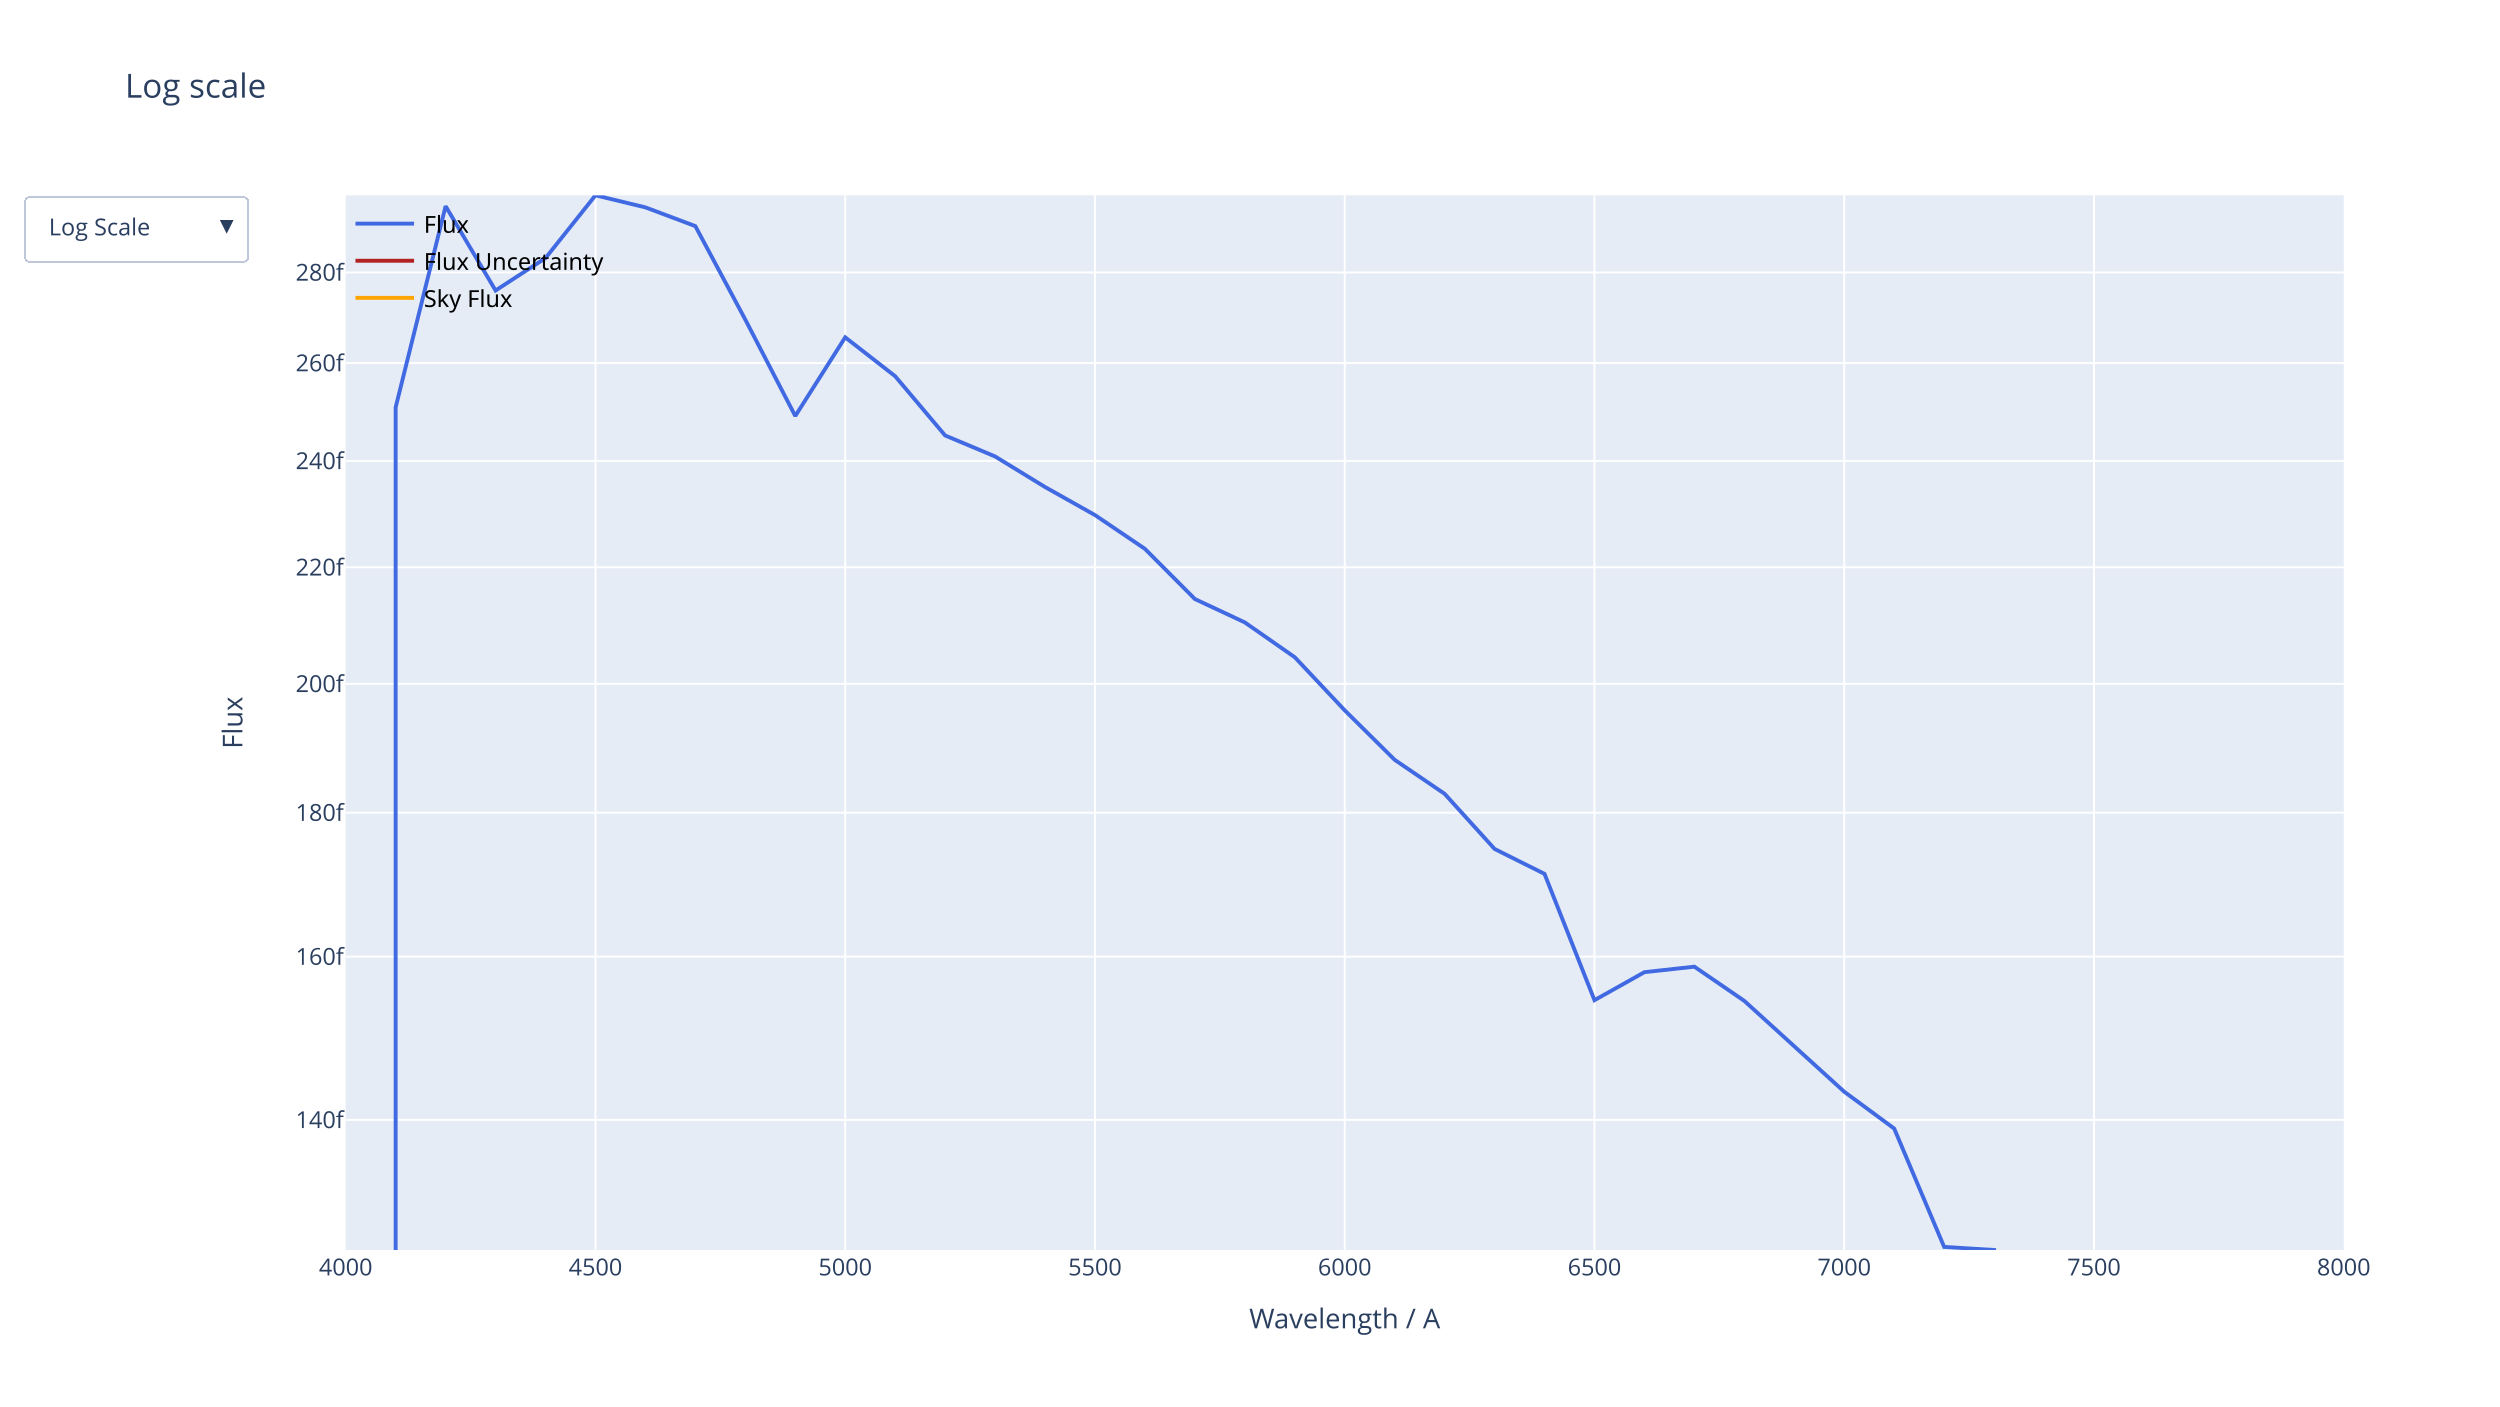
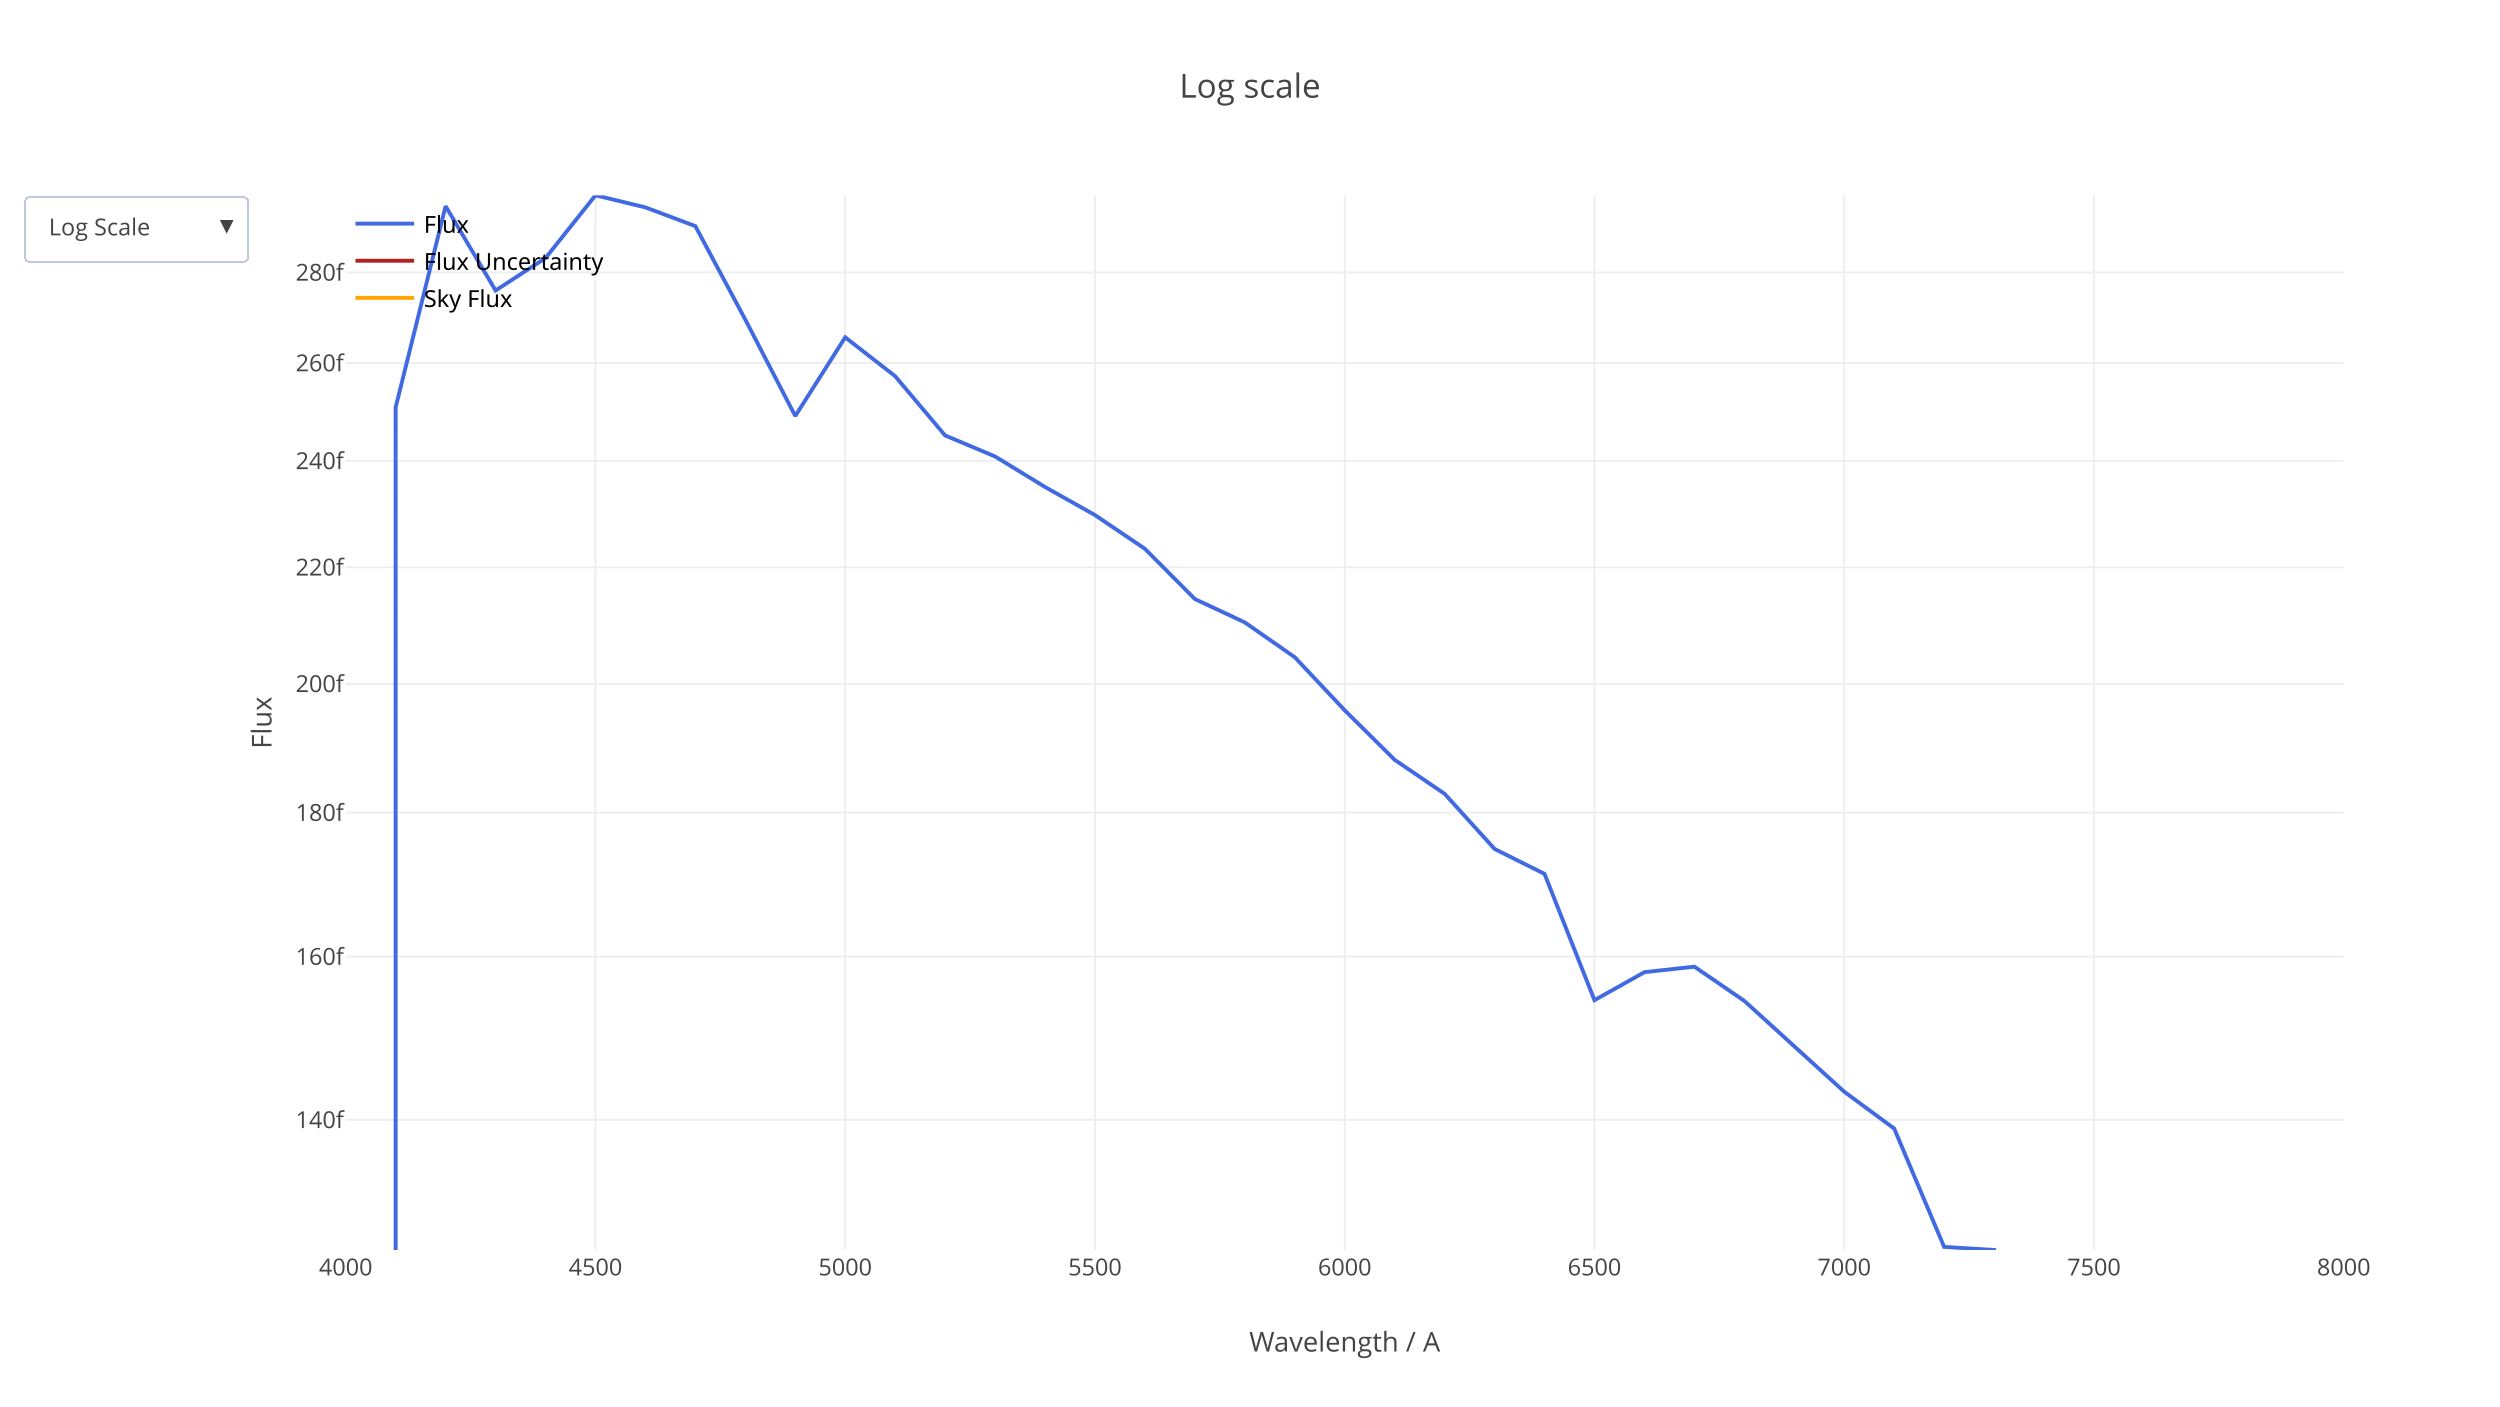
<svg xmlns="http://www.w3.org/2000/svg" class="main-svg" width="1280" height="720" style="" viewBox="0 0 1280 720">
  <rect x="0" y="0" width="1280" height="720" style="fill: rgb(255, 255, 255); fill-opacity: 1;" />
-   <defs id="defs-d07333">
+   <defs id="defs-f63877">
    <g class="clips">
-       <clipPath id="clipd07333xyplot" class="plotclip">
+       <clipPath id="clipf63877xyplot" class="plotclip">
        <rect width="1023" height="540" />
      </clipPath>
-       <clipPath class="axesclip" id="clipd07333x">
+       <clipPath class="axesclip" id="clipf63877x">
        <rect x="177" y="0" width="1023" height="720" />
      </clipPath>
-       <clipPath class="axesclip" id="clipd07333y">
+       <clipPath class="axesclip" id="clipf63877y">
        <rect x="0" y="100" width="1280" height="540" />
      </clipPath>
-       <clipPath class="axesclip" id="clipd07333xy">
+       <clipPath class="axesclip" id="clipf63877xy">
        <rect x="177" y="100" width="1023" height="540" />
      </clipPath>
    </g>
    <g class="gradients" />
  </defs>
-   <g class="bglayer">
-     <rect class="bg" x="177" y="100" width="1023" height="540" style="fill: rgb(229, 236, 246); fill-opacity: 1; stroke-width: 0;" />
-   </g>
+   <g class="bglayer" />
  <g class="layer-below">
    <g class="imagelayer" />
    <g class="shapelayer" />
  </g>
  <g class="cartesianlayer">
    <g class="subplot xy">
      <g class="layer-subplot">
        <g class="shapelayer" />
        <g class="imagelayer" />
      </g>
      <g class="gridlayer">
        <g class="x">
-           <path class="xgrid crisp" transform="translate(304.88,0)" d="M0,100v540" style="stroke: rgb(255, 255, 255); stroke-opacity: 1; stroke-width: 1px;" />
-           <path class="xgrid crisp" transform="translate(432.75,0)" d="M0,100v540" style="stroke: rgb(255, 255, 255); stroke-opacity: 1; stroke-width: 1px;" />
-           <path class="xgrid crisp" transform="translate(560.62,0)" d="M0,100v540" style="stroke: rgb(255, 255, 255); stroke-opacity: 1; stroke-width: 1px;" />
-           <path class="xgrid crisp" transform="translate(688.5,0)" d="M0,100v540" style="stroke: rgb(255, 255, 255); stroke-opacity: 1; stroke-width: 1px;" />
-           <path class="xgrid crisp" transform="translate(816.37,0)" d="M0,100v540" style="stroke: rgb(255, 255, 255); stroke-opacity: 1; stroke-width: 1px;" />
-           <path class="xgrid crisp" transform="translate(944.25,0)" d="M0,100v540" style="stroke: rgb(255, 255, 255); stroke-opacity: 1; stroke-width: 1px;" />
-           <path class="xgrid crisp" transform="translate(1072.12,0)" d="M0,100v540" style="stroke: rgb(255, 255, 255); stroke-opacity: 1; stroke-width: 1px;" />
+           <path class="xgrid crisp" transform="translate(304.88,0)" d="M0,100v540" style="stroke: rgb(238, 238, 238); stroke-opacity: 1; stroke-width: 1px;" />
+           <path class="xgrid crisp" transform="translate(432.75,0)" d="M0,100v540" style="stroke: rgb(238, 238, 238); stroke-opacity: 1; stroke-width: 1px;" />
+           <path class="xgrid crisp" transform="translate(560.62,0)" d="M0,100v540" style="stroke: rgb(238, 238, 238); stroke-opacity: 1; stroke-width: 1px;" />
+           <path class="xgrid crisp" transform="translate(688.5,0)" d="M0,100v540" style="stroke: rgb(238, 238, 238); stroke-opacity: 1; stroke-width: 1px;" />
+           <path class="xgrid crisp" transform="translate(816.37,0)" d="M0,100v540" style="stroke: rgb(238, 238, 238); stroke-opacity: 1; stroke-width: 1px;" />
+           <path class="xgrid crisp" transform="translate(944.25,0)" d="M0,100v540" style="stroke: rgb(238, 238, 238); stroke-opacity: 1; stroke-width: 1px;" />
+           <path class="xgrid crisp" transform="translate(1072.12,0)" d="M0,100v540" style="stroke: rgb(238, 238, 238); stroke-opacity: 1; stroke-width: 1px;" />
        </g>
        <g class="y">
-           <path class="ygrid crisp" transform="translate(0,573.38)" d="M177,0h1023" style="stroke: rgb(255, 255, 255); stroke-opacity: 1; stroke-width: 1px;" />
-           <path class="ygrid crisp" transform="translate(0,489.79)" d="M177,0h1023" style="stroke: rgb(255, 255, 255); stroke-opacity: 1; stroke-width: 1px;" />
-           <path class="ygrid crisp" transform="translate(0,416.07)" d="M177,0h1023" style="stroke: rgb(255, 255, 255); stroke-opacity: 1; stroke-width: 1px;" />
-           <path class="ygrid crisp" transform="translate(0,350.12)" d="M177,0h1023" style="stroke: rgb(255, 255, 255); stroke-opacity: 1; stroke-width: 1px;" />
-           <path class="ygrid crisp" transform="translate(0,290.46)" d="M177,0h1023" style="stroke: rgb(255, 255, 255); stroke-opacity: 1; stroke-width: 1px;" />
-           <path class="ygrid crisp" transform="translate(0,235.99)" d="M177,0h1023" style="stroke: rgb(255, 255, 255); stroke-opacity: 1; stroke-width: 1px;" />
-           <path class="ygrid crisp" transform="translate(0,185.89)" d="M177,0h1023" style="stroke: rgb(255, 255, 255); stroke-opacity: 1; stroke-width: 1px;" />
-           <path class="ygrid crisp" transform="translate(0,139.5)" d="M177,0h1023" style="stroke: rgb(255, 255, 255); stroke-opacity: 1; stroke-width: 1px;" />
+           <path class="ygrid crisp" transform="translate(0,573.38)" d="M177,0h1023" style="stroke: rgb(238, 238, 238); stroke-opacity: 1; stroke-width: 1px;" />
+           <path class="ygrid crisp" transform="translate(0,489.79)" d="M177,0h1023" style="stroke: rgb(238, 238, 238); stroke-opacity: 1; stroke-width: 1px;" />
+           <path class="ygrid crisp" transform="translate(0,416.07)" d="M177,0h1023" style="stroke: rgb(238, 238, 238); stroke-opacity: 1; stroke-width: 1px;" />
+           <path class="ygrid crisp" transform="translate(0,350.12)" d="M177,0h1023" style="stroke: rgb(238, 238, 238); stroke-opacity: 1; stroke-width: 1px;" />
+           <path class="ygrid crisp" transform="translate(0,290.46)" d="M177,0h1023" style="stroke: rgb(238, 238, 238); stroke-opacity: 1; stroke-width: 1px;" />
+           <path class="ygrid crisp" transform="translate(0,235.99)" d="M177,0h1023" style="stroke: rgb(238, 238, 238); stroke-opacity: 1; stroke-width: 1px;" />
+           <path class="ygrid crisp" transform="translate(0,185.89)" d="M177,0h1023" style="stroke: rgb(238, 238, 238); stroke-opacity: 1; stroke-width: 1px;" />
+           <path class="ygrid crisp" transform="translate(0,139.5)" d="M177,0h1023" style="stroke: rgb(238, 238, 238); stroke-opacity: 1; stroke-width: 1px;" />
        </g>
      </g>
      <g class="zerolinelayer" />
      <path class="xlines-below" />
      <path class="ylines-below" />
      <g class="overlines-below" />
      <g class="xaxislayer-below" />
      <g class="yaxislayer-below" />
      <g class="overaxes-below" />
-       <g class="plot" transform="translate(177,100)" clip-path="url('#clipd07333xyplot')">
+       <g class="plot" transform="translate(177,100)" clip-path="url('#clipf63877xyplot')">
        <g class="scatterlayer mlayer">
-           <g class="trace scatter trace780fc4" style="stroke-miterlimit: 2; opacity: 1;">
+           <g class="trace scatter tracee8dd55" style="stroke-miterlimit: 2; opacity: 1;">
            <g class="fills" />
            <g class="errorbars" />
            <g class="lines">
              <path class="js-line" d="M0,11340L25.519,11340L25.57,108.57L51.15,5.55L76.73,48.73L102.3,32.13L127.88,0L153.45,6.18L179.02,15.78L204.6,63.65L230.18,112.99L255.75,72.72L281.32,92.62L306.9,122.96L332.48,133.71L358.05,149.35L383.62,163.72L409.2,181.01L434.78,206.71L460.35,218.68L485.93,236.51L511.5,263.69L537.07,289.03L562.65,306.44L588.23,334.67L613.8,347.44L639.37,412.09L664.95,397.75L690.53,394.94L716.1,412.47L767.25,458.97L792.83,477.83L818.4,538.42L843.98,540L844.759,11340L1253.17,11340" style="vector-effect: non-scaling-stroke; fill: none; stroke: rgb(65, 105, 225); stroke-opacity: 1; stroke-width: 2px; opacity: 1;" />
            </g>
            <g class="points" />
            <g class="text" />
          </g>
-           <g class="trace scatter trace0fc827" style="stroke-miterlimit: 2; opacity: 1;">
+           <g class="trace scatter trace0116a4" style="stroke-miterlimit: 2; opacity: 1;">
            <g class="fills" />
            <g class="errorbars" />
            <g class="lines" />
            <g class="points" />
            <g class="text" />
          </g>
-           <g class="trace scatter traceddea58" style="stroke-miterlimit: 2; opacity: 1;">
+           <g class="trace scatter tracec5234b" style="stroke-miterlimit: 2; opacity: 1;">
            <g class="fills" />
            <g class="errorbars" />
            <g class="lines" />
            <g class="points" />
            <g class="text" />
          </g>
        </g>
      </g>
      <g class="overplot" />
      <path class="xlines-above crisp" d="M0,0" style="fill: none;" />
      <path class="ylines-above crisp" d="M0,0" style="fill: none;" />
      <g class="overlines-above" />
      <g class="xaxislayer-above">
        <g class="xtick">
-           <text text-anchor="middle" x="0" y="653" transform="translate(177,0)" style="font-family: 'Open Sans', verdana, arial, sans-serif; font-size: 12px; fill: rgb(42, 63, 95); fill-opacity: 1; white-space: pre;">4000</text>
-         </g>
-         <g class="xtick">
-           <text text-anchor="middle" x="0" y="653" transform="translate(304.88,0)" style="font-family: 'Open Sans', verdana, arial, sans-serif; font-size: 12px; fill: rgb(42, 63, 95); fill-opacity: 1; white-space: pre;">4500</text>
-         </g>
-         <g class="xtick">
-           <text text-anchor="middle" x="0" y="653" transform="translate(432.75,0)" style="font-family: 'Open Sans', verdana, arial, sans-serif; font-size: 12px; fill: rgb(42, 63, 95); fill-opacity: 1; white-space: pre;">5000</text>
-         </g>
-         <g class="xtick">
-           <text text-anchor="middle" x="0" y="653" transform="translate(560.62,0)" style="font-family: 'Open Sans', verdana, arial, sans-serif; font-size: 12px; fill: rgb(42, 63, 95); fill-opacity: 1; white-space: pre;">5500</text>
-         </g>
-         <g class="xtick">
-           <text text-anchor="middle" x="0" y="653" transform="translate(688.5,0)" style="font-family: 'Open Sans', verdana, arial, sans-serif; font-size: 12px; fill: rgb(42, 63, 95); fill-opacity: 1; white-space: pre;">6000</text>
-         </g>
-         <g class="xtick">
-           <text text-anchor="middle" x="0" y="653" transform="translate(816.37,0)" style="font-family: 'Open Sans', verdana, arial, sans-serif; font-size: 12px; fill: rgb(42, 63, 95); fill-opacity: 1; white-space: pre;">6500</text>
-         </g>
-         <g class="xtick">
-           <text text-anchor="middle" x="0" y="653" transform="translate(944.25,0)" style="font-family: 'Open Sans', verdana, arial, sans-serif; font-size: 12px; fill: rgb(42, 63, 95); fill-opacity: 1; white-space: pre;">7000</text>
-         </g>
-         <g class="xtick">
-           <text text-anchor="middle" x="0" y="653" transform="translate(1072.12,0)" style="font-family: 'Open Sans', verdana, arial, sans-serif; font-size: 12px; fill: rgb(42, 63, 95); fill-opacity: 1; white-space: pre;">7500</text>
-         </g>
-         <g class="xtick">
-           <text text-anchor="middle" x="0" y="653" transform="translate(1200,0)" style="font-family: 'Open Sans', verdana, arial, sans-serif; font-size: 12px; fill: rgb(42, 63, 95); fill-opacity: 1; white-space: pre;">8000</text>
+           <text text-anchor="middle" x="0" y="653" transform="translate(177,0)" style="font-family: 'Open Sans', verdana, arial, sans-serif; font-size: 12px; fill: rgb(68, 68, 68); fill-opacity: 1; white-space: pre;">4000</text>
+         </g>
+         <g class="xtick">
+           <text text-anchor="middle" x="0" y="653" transform="translate(304.88,0)" style="font-family: 'Open Sans', verdana, arial, sans-serif; font-size: 12px; fill: rgb(68, 68, 68); fill-opacity: 1; white-space: pre;">4500</text>
+         </g>
+         <g class="xtick">
+           <text text-anchor="middle" x="0" y="653" transform="translate(432.75,0)" style="font-family: 'Open Sans', verdana, arial, sans-serif; font-size: 12px; fill: rgb(68, 68, 68); fill-opacity: 1; white-space: pre;">5000</text>
+         </g>
+         <g class="xtick">
+           <text text-anchor="middle" x="0" y="653" transform="translate(560.62,0)" style="font-family: 'Open Sans', verdana, arial, sans-serif; font-size: 12px; fill: rgb(68, 68, 68); fill-opacity: 1; white-space: pre;">5500</text>
+         </g>
+         <g class="xtick">
+           <text text-anchor="middle" x="0" y="653" transform="translate(688.5,0)" style="font-family: 'Open Sans', verdana, arial, sans-serif; font-size: 12px; fill: rgb(68, 68, 68); fill-opacity: 1; white-space: pre;">6000</text>
+         </g>
+         <g class="xtick">
+           <text text-anchor="middle" x="0" y="653" transform="translate(816.37,0)" style="font-family: 'Open Sans', verdana, arial, sans-serif; font-size: 12px; fill: rgb(68, 68, 68); fill-opacity: 1; white-space: pre;">6500</text>
+         </g>
+         <g class="xtick">
+           <text text-anchor="middle" x="0" y="653" transform="translate(944.25,0)" style="font-family: 'Open Sans', verdana, arial, sans-serif; font-size: 12px; fill: rgb(68, 68, 68); fill-opacity: 1; white-space: pre;">7000</text>
+         </g>
+         <g class="xtick">
+           <text text-anchor="middle" x="0" y="653" transform="translate(1072.12,0)" style="font-family: 'Open Sans', verdana, arial, sans-serif; font-size: 12px; fill: rgb(68, 68, 68); fill-opacity: 1; white-space: pre;">7500</text>
+         </g>
+         <g class="xtick">
+           <text text-anchor="middle" x="0" y="653" transform="translate(1200,0)" style="font-family: 'Open Sans', verdana, arial, sans-serif; font-size: 12px; fill: rgb(68, 68, 68); fill-opacity: 1; white-space: pre;">8000</text>
        </g>
      </g>
      <g class="yaxislayer-above">
        <g class="ytick">
-           <text text-anchor="end" x="176" y="4.2" transform="translate(0,573.38)" style="font-family: 'Open Sans', verdana, arial, sans-serif; font-size: 12px; fill: rgb(42, 63, 95); fill-opacity: 1; white-space: pre;">140f</text>
-         </g>
-         <g class="ytick">
-           <text text-anchor="end" x="176" y="4.2" transform="translate(0,489.79)" style="font-family: 'Open Sans', verdana, arial, sans-serif; font-size: 12px; fill: rgb(42, 63, 95); fill-opacity: 1; white-space: pre;">160f</text>
-         </g>
-         <g class="ytick">
-           <text text-anchor="end" x="176" y="4.2" transform="translate(0,416.07)" style="font-family: 'Open Sans', verdana, arial, sans-serif; font-size: 12px; fill: rgb(42, 63, 95); fill-opacity: 1; white-space: pre;">180f</text>
-         </g>
-         <g class="ytick">
-           <text text-anchor="end" x="176" y="4.2" transform="translate(0,350.12)" style="font-family: 'Open Sans', verdana, arial, sans-serif; font-size: 12px; fill: rgb(42, 63, 95); fill-opacity: 1; white-space: pre;">200f</text>
-         </g>
-         <g class="ytick">
-           <text text-anchor="end" x="176" y="4.2" transform="translate(0,290.46)" style="font-family: 'Open Sans', verdana, arial, sans-serif; font-size: 12px; fill: rgb(42, 63, 95); fill-opacity: 1; white-space: pre;">220f</text>
-         </g>
-         <g class="ytick">
-           <text text-anchor="end" x="176" y="4.2" transform="translate(0,235.99)" style="font-family: 'Open Sans', verdana, arial, sans-serif; font-size: 12px; fill: rgb(42, 63, 95); fill-opacity: 1; white-space: pre;">240f</text>
-         </g>
-         <g class="ytick">
-           <text text-anchor="end" x="176" y="4.2" transform="translate(0,185.89)" style="font-family: 'Open Sans', verdana, arial, sans-serif; font-size: 12px; fill: rgb(42, 63, 95); fill-opacity: 1; white-space: pre;">260f</text>
-         </g>
-         <g class="ytick">
-           <text text-anchor="end" x="176" y="4.2" transform="translate(0,139.5)" style="font-family: 'Open Sans', verdana, arial, sans-serif; font-size: 12px; fill: rgb(42, 63, 95); fill-opacity: 1; white-space: pre;">280f</text>
+           <text text-anchor="end" x="176" y="4.2" transform="translate(0,573.38)" style="font-family: 'Open Sans', verdana, arial, sans-serif; font-size: 12px; fill: rgb(68, 68, 68); fill-opacity: 1; white-space: pre;">140f</text>
+         </g>
+         <g class="ytick">
+           <text text-anchor="end" x="176" y="4.2" transform="translate(0,489.79)" style="font-family: 'Open Sans', verdana, arial, sans-serif; font-size: 12px; fill: rgb(68, 68, 68); fill-opacity: 1; white-space: pre;">160f</text>
+         </g>
+         <g class="ytick">
+           <text text-anchor="end" x="176" y="4.2" transform="translate(0,416.07)" style="font-family: 'Open Sans', verdana, arial, sans-serif; font-size: 12px; fill: rgb(68, 68, 68); fill-opacity: 1; white-space: pre;">180f</text>
+         </g>
+         <g class="ytick">
+           <text text-anchor="end" x="176" y="4.2" transform="translate(0,350.12)" style="font-family: 'Open Sans', verdana, arial, sans-serif; font-size: 12px; fill: rgb(68, 68, 68); fill-opacity: 1; white-space: pre;">200f</text>
+         </g>
+         <g class="ytick">
+           <text text-anchor="end" x="176" y="4.2" transform="translate(0,290.46)" style="font-family: 'Open Sans', verdana, arial, sans-serif; font-size: 12px; fill: rgb(68, 68, 68); fill-opacity: 1; white-space: pre;">220f</text>
+         </g>
+         <g class="ytick">
+           <text text-anchor="end" x="176" y="4.2" transform="translate(0,235.99)" style="font-family: 'Open Sans', verdana, arial, sans-serif; font-size: 12px; fill: rgb(68, 68, 68); fill-opacity: 1; white-space: pre;">240f</text>
+         </g>
+         <g class="ytick">
+           <text text-anchor="end" x="176" y="4.2" transform="translate(0,185.89)" style="font-family: 'Open Sans', verdana, arial, sans-serif; font-size: 12px; fill: rgb(68, 68, 68); fill-opacity: 1; white-space: pre;">260f</text>
+         </g>
+         <g class="ytick">
+           <text text-anchor="end" x="176" y="4.2" transform="translate(0,139.5)" style="font-family: 'Open Sans', verdana, arial, sans-serif; font-size: 12px; fill: rgb(68, 68, 68); fill-opacity: 1; white-space: pre;">280f</text>
        </g>
      </g>
      <g class="overaxes-above" />
    </g>
  </g>
  <g class="polarlayer" />
  <g class="ternarylayer" />
  <g class="geolayer" />
  <g class="funnelarealayer" />
  <g class="pielayer" />
  <g class="treemaplayer" />
  <g class="sunburstlayer" />
  <g class="glimages" />
-   <defs id="topdefs-d07333">
+   <defs id="topdefs-f63877">
    <g class="clips" />
-     <clipPath id="legendd07333">
+     <clipPath id="legendf63877">
      <rect width="132" height="67" x="0" y="0" />
    </clipPath>
  </defs>
  <g class="layer-above">
    <g class="imagelayer" />
    <g class="shapelayer" />
  </g>
  <g class="infolayer">
    <g class="legend" pointer-events="all" transform="translate(177,100)">
      <rect class="bg" shape-rendering="crispEdges" width="132" height="67" x="0" y="0" style="stroke: rgb(68, 68, 68); stroke-opacity: 1; fill: rgb(0, 0, 0); fill-opacity: 0; stroke-width: 0px;" />
-       <g class="scrollbox" transform="" clip-path="url('#legendd07333')">
+       <g class="scrollbox" transform="" clip-path="url('#legendf63877')">
        <g class="groups">
          <g class="traces" transform="translate(0,14.5)" style="opacity: 1;">
            <text class="legendtext" text-anchor="start" x="40" y="4.68" style="font-family: sans-serif; font-size: 12px; fill: rgb(0, 0, 0); fill-opacity: 1; white-space: pre;">Flux</text>
            <g class="layers" style="opacity: 1;">
              <g class="legendfill" />
              <g class="legendlines">
                <path class="js-line" d="M5,0h30" style="fill: none; stroke: rgb(65, 105, 225); stroke-opacity: 1; stroke-width: 2px;" />
              </g>
              <g class="legendsymbols">
                <g class="legendpoints" />
              </g>
            </g>
            <rect class="legendtoggle" x="0" y="-9.5" width="126.984" height="19" style="fill: rgb(0, 0, 0); fill-opacity: 0;" />
          </g>
          <g class="traces" transform="translate(0,33.5)" style="opacity: 1;">
            <text class="legendtext" text-anchor="start" x="40" y="4.68" style="font-family: sans-serif; font-size: 12px; fill: rgb(0, 0, 0); fill-opacity: 1; white-space: pre;">Flux Uncertainty</text>
            <g class="layers" style="opacity: 1;">
              <g class="legendfill" />
              <g class="legendlines">
                <path class="js-line" d="M5,0h30" style="fill: none; stroke: rgb(178, 34, 34); stroke-opacity: 1; stroke-width: 2px;" />
              </g>
              <g class="legendsymbols">
                <g class="legendpoints" />
              </g>
            </g>
            <rect class="legendtoggle" x="0" y="-9.5" width="126.984" height="19" style="fill: rgb(0, 0, 0); fill-opacity: 0;" />
          </g>
          <g class="traces" transform="translate(0,52.5)" style="opacity: 1;">
            <text class="legendtext" text-anchor="start" x="40" y="4.68" style="font-family: sans-serif; font-size: 12px; fill: rgb(0, 0, 0); fill-opacity: 1; white-space: pre;">Sky Flux</text>
            <g class="layers" style="opacity: 1;">
              <g class="legendfill" />
              <g class="legendlines">
                <path class="js-line" d="M5,0h30" style="fill: none; stroke: rgb(255, 165, 0); stroke-opacity: 1; stroke-width: 2px;" />
              </g>
              <g class="legendsymbols">
                <g class="legendpoints" />
              </g>
            </g>
            <rect class="legendtoggle" x="0" y="-9.5" width="126.984" height="19" style="fill: rgb(0, 0, 0); fill-opacity: 0;" />
          </g>
        </g>
      </g>
      <rect class="scrollbar" rx="20" ry="3" width="0" height="0" x="0" y="0" style="fill: rgb(128, 139, 164); fill-opacity: 1;" />
    </g>
    <g class="g-gtitle">
-       <text class="gtitle" x="64" y="50" text-anchor="start" dy="0em" style="font-family: 'Open Sans', verdana, arial, sans-serif; font-size: 17px; fill: rgb(42, 63, 95); opacity: 1; font-weight: normal; white-space: pre;">Log scale</text>
+       <text class="gtitle" x="640" y="50" text-anchor="middle" dy="0em" style="font-family: 'Open Sans', verdana, arial, sans-serif; font-size: 17px; fill: rgb(68, 68, 68); opacity: 1; font-weight: normal; white-space: pre;">Log scale</text>
    </g>
    <g class="g-xtitle">
-       <text class="xtitle" x="688.5" y="680.097" text-anchor="middle" style="font-family: 'Open Sans', verdana, arial, sans-serif; font-size: 14px; fill: rgb(42, 63, 95); opacity: 1; font-weight: normal; white-space: pre;">Wavelength / A</text>
+       <text class="xtitle" x="688.5" y="692" text-anchor="middle" style="font-family: 'Open Sans', verdana, arial, sans-serif; font-size: 14px; fill: rgb(68, 68, 68); opacity: 1; font-weight: normal; white-space: pre;">Wavelength / A</text>
    </g>
    <g class="g-ytitle">
-       <text class="ytitle" transform="rotate(-90,124.0906,370)" x="124.091" y="370" text-anchor="middle" style="font-family: 'Open Sans', verdana, arial, sans-serif; font-size: 14px; fill: rgb(42, 63, 95); opacity: 1; font-weight: normal; white-space: pre;">Flux</text>
+       <text class="ytitle" transform="rotate(-90,139,370)" x="139" y="370" text-anchor="middle" style="font-family: 'Open Sans', verdana, arial, sans-serif; font-size: 14px; fill: rgb(68, 68, 68); opacity: 1; font-weight: normal; white-space: pre;">Flux</text>
    </g>
  </g>
  <g class="menulayer">
    <g class="updatemenu-container" style="cursor: pointer;">
      <g class="updatemenu-header-group" transform="translate(12,100)">
        <g class="updatemenu-header" transform="translate(1,1)" style="pointer-events: all;">
          <rect class="updatemenu-item-rect" rx="2" ry="2" shape-rendering="crispEdges" x="0" y="0" width="114" height="33" style="stroke: rgb(190, 200, 217); stroke-opacity: 1; fill: rgb(255, 255, 255); fill-opacity: 1; stroke-width: 1px;" />
-           <text class="updatemenu-item-text" text-anchor="start" data-notex="1" x="12" y="19.5" style="font-family: 'Open Sans', verdana, arial, sans-serif; font-size: 12px; fill: rgb(42, 63, 95); fill-opacity: 1; white-space: pre;">Log Scale</text>
-         </g>
-         <text class="updatemenu-header-arrow" text-anchor="end" x="110" y="19.5" style="font-family: 'Open Sans', verdana, arial, sans-serif; font-size: 12px; fill: rgb(42, 63, 95); fill-opacity: 1;">▼</text>
+           <text class="updatemenu-item-text" text-anchor="start" data-notex="1" x="12" y="19.5" style="font-family: 'Open Sans', verdana, arial, sans-serif; font-size: 12px; fill: rgb(68, 68, 68); fill-opacity: 1; white-space: pre;">Log Scale</text>
+         </g>
+         <text class="updatemenu-header-arrow" text-anchor="end" x="110" y="19.5" style="font-family: 'Open Sans', verdana, arial, sans-serif; font-size: 12px; fill: rgb(68, 68, 68); fill-opacity: 1;">▼</text>
      </g>
      <g class="updatemenu-dropdown-button-group" updatemenu-active-index="-1" style="pointer-events: all;">
        <rect class="scrollbox-bg" opacity="0" x="0" y="0" width="0" height="0" style="pointer-events: all;" />
      </g>
    </g>
  </g>
</svg>
